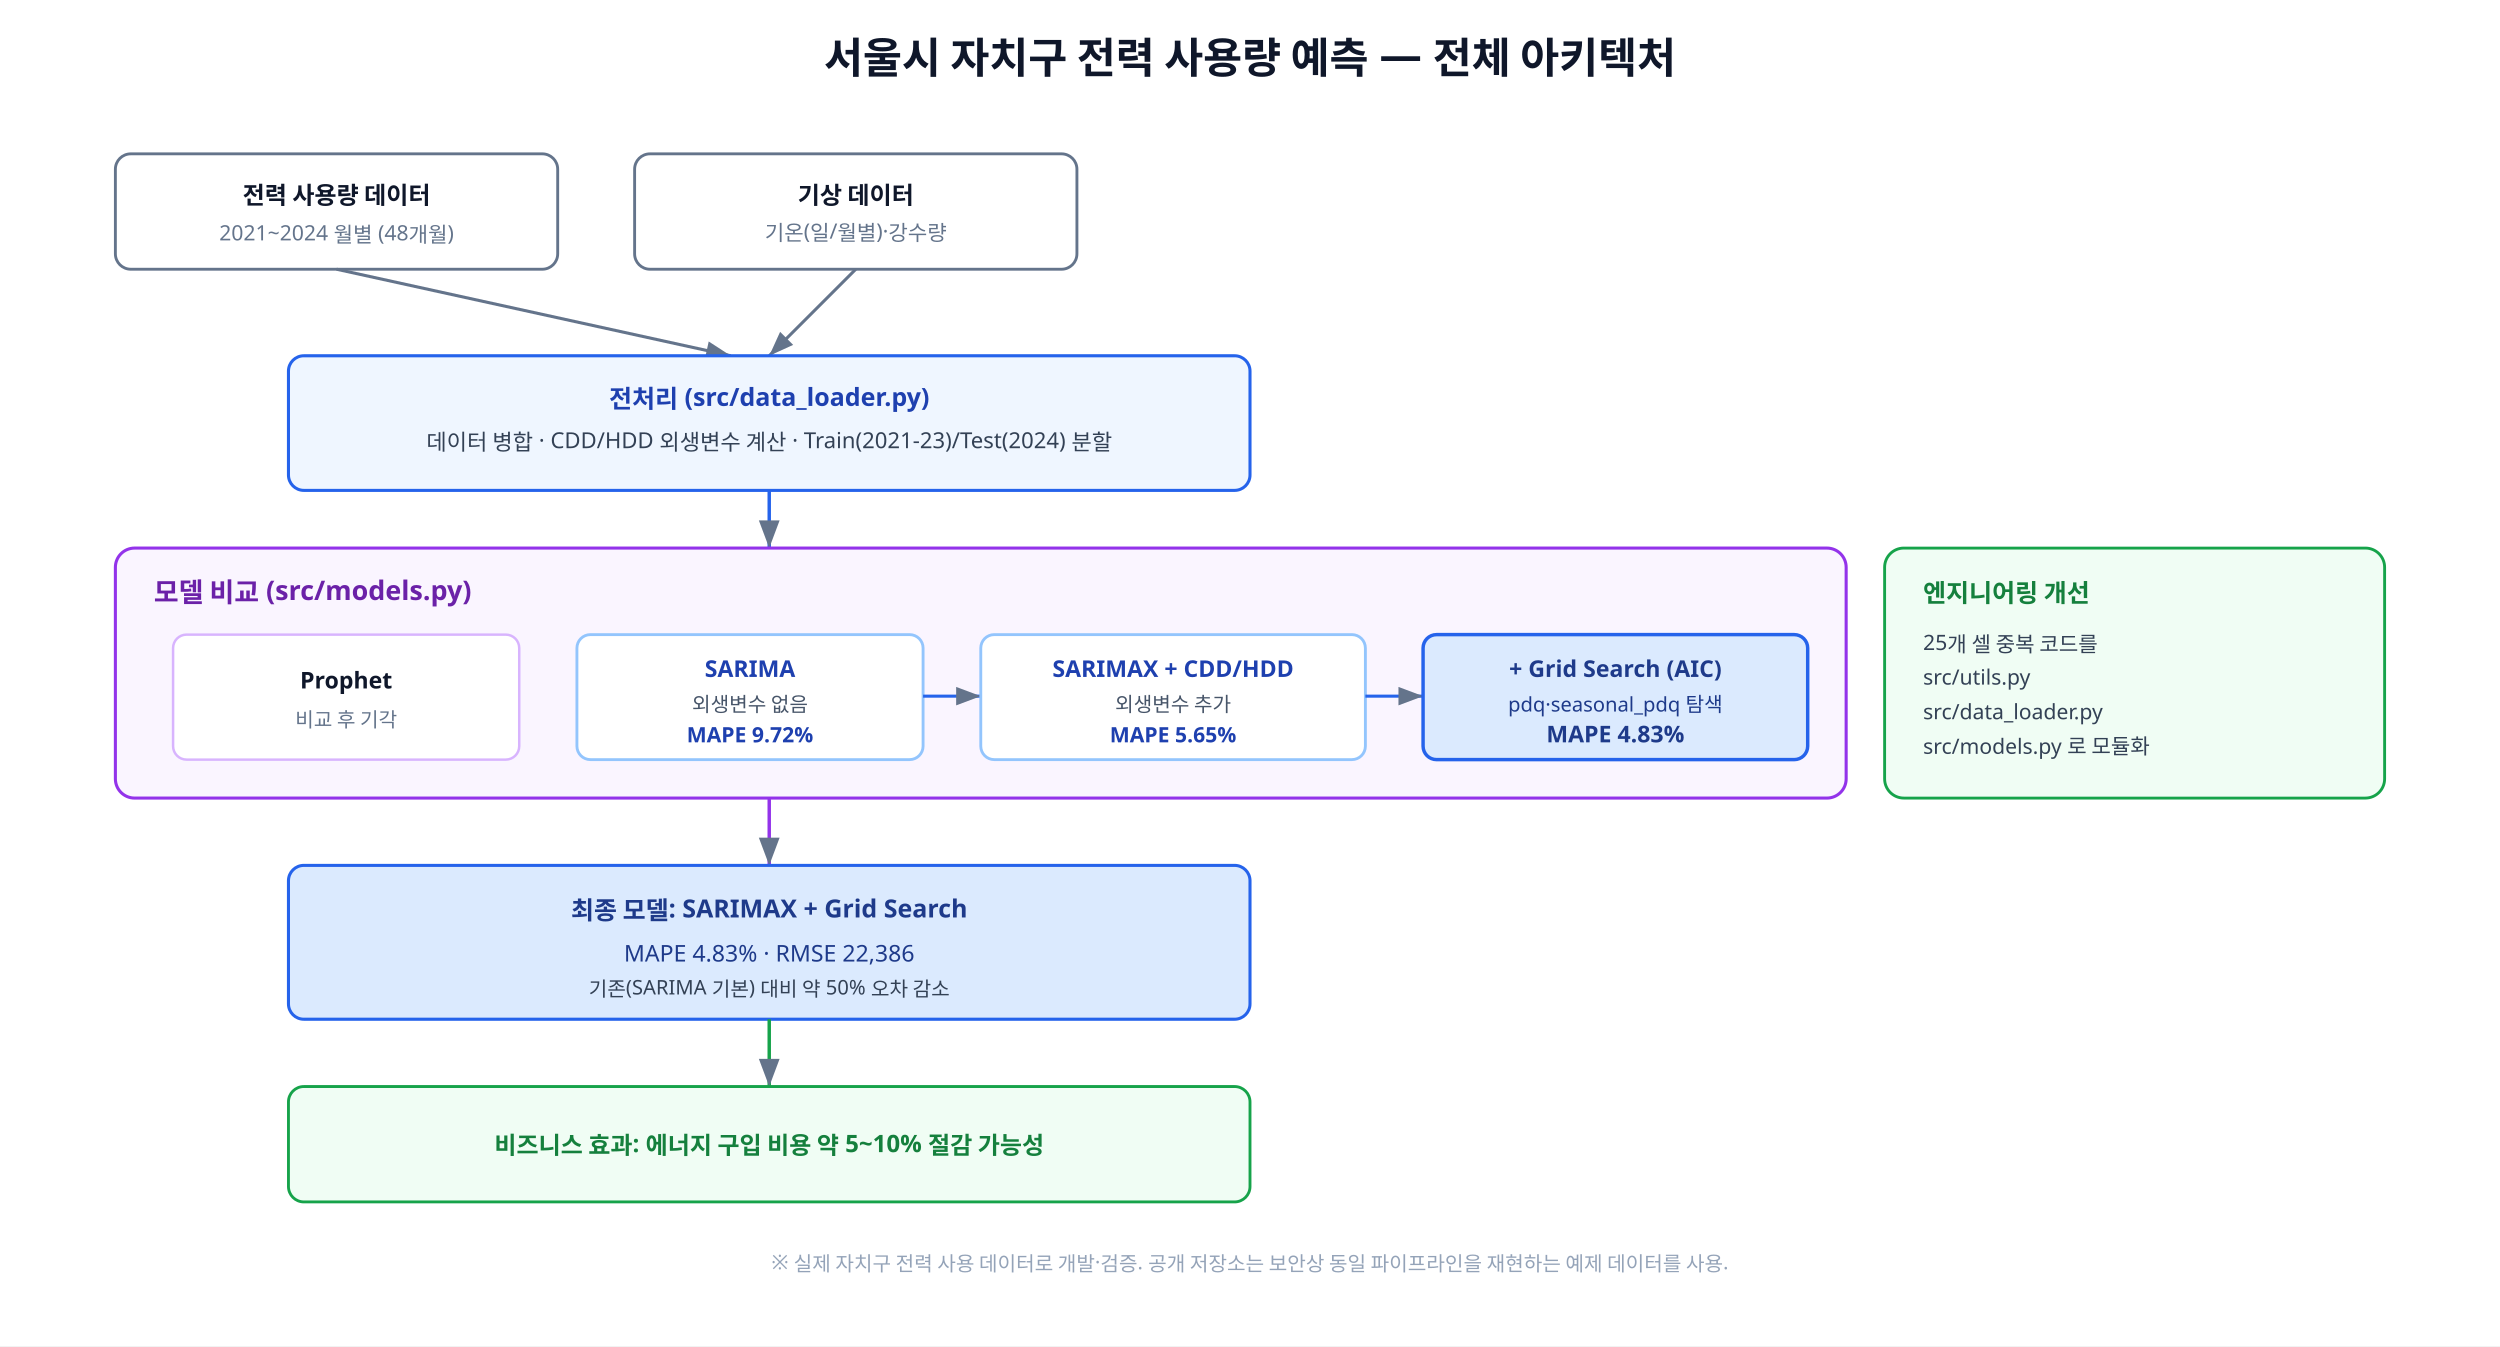
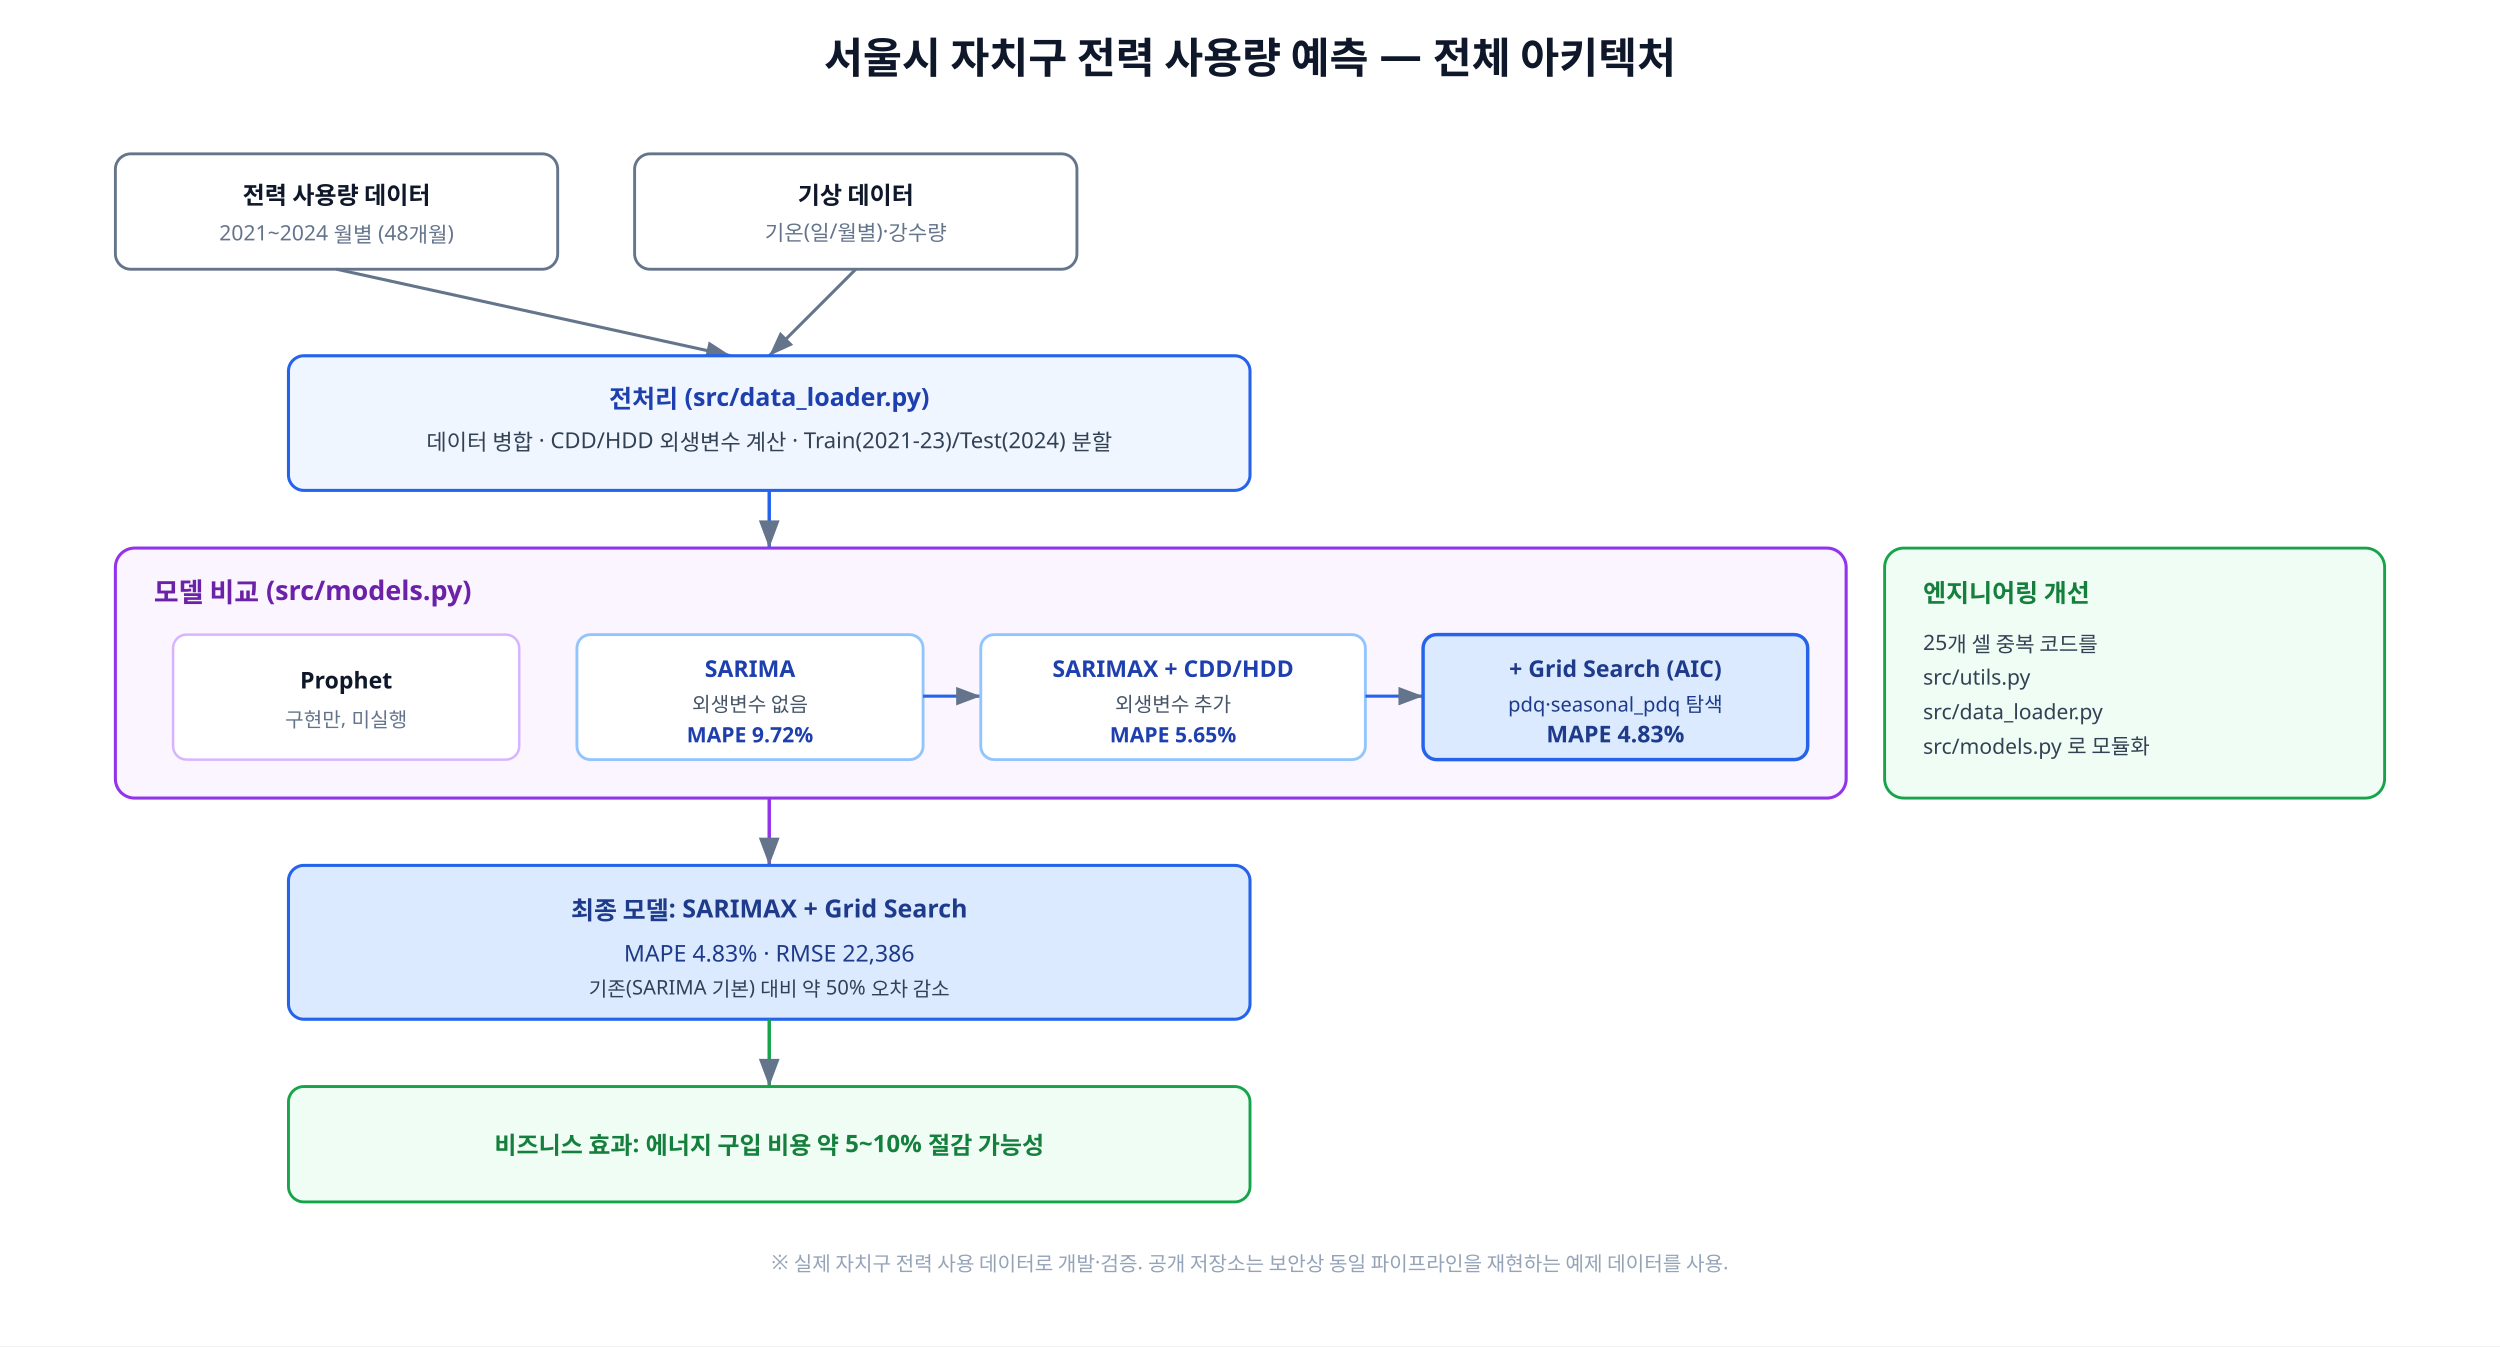
<svg xmlns="http://www.w3.org/2000/svg" width="1300" height="700" viewBox="0 0 1300 700" font-family="'Apple SD Gothic Neo','Malgun Gothic','Noto Sans KR',sans-serif">
  <defs>
    <marker id="ar" markerWidth="10" markerHeight="10" refX="8" refY="3" orient="auto" markerUnits="strokeWidth">
      <path d="M0,0 L8,3 L0,6 Z" fill="#64748b" />
    </marker>
  </defs>
  <rect width="1300" height="700" fill="#ffffff" />
  <text x="650" y="38" text-anchor="middle" font-size="22" font-weight="700" fill="#0f172a">서울시 자치구 전력 사용량 예측 — 전체 아키텍처</text>
  <rect x="60" y="80" width="230" height="60" rx="8" fill="#ffffff" stroke="#64748b" stroke-width="1.5" />
  <text x="175" y="106" text-anchor="middle" font-size="12.5" font-weight="600" fill="#0f172a">전력 사용량 데이터</text>
  <text x="175" y="125" text-anchor="middle" font-size="11" fill="#64748b">2021~2024 월별 (48개월)</text>
  <rect x="330" y="80" width="230" height="60" rx="8" fill="#ffffff" stroke="#64748b" stroke-width="1.5" />
  <text x="445" y="106" text-anchor="middle" font-size="12.5" font-weight="600" fill="#0f172a">기상 데이터</text>
  <text x="445" y="125" text-anchor="middle" font-size="11" fill="#64748b">기온(일/월별)·강수량</text>
  <line x1="175" y1="140" x2="380" y2="185" stroke="#64748b" stroke-width="1.6" marker-end="url(#ar)" />
  <line x1="445" y1="140" x2="400" y2="185" stroke="#64748b" stroke-width="1.6" marker-end="url(#ar)" />
  <rect x="150" y="185" width="500" height="70" rx="8" fill="#eff6ff" stroke="#2563eb" stroke-width="1.6" />
  <text x="400" y="212" text-anchor="middle" font-size="13" font-weight="600" fill="#1e40af">전처리 (src/data_loader.py)</text>
  <text x="400" y="234" text-anchor="middle" font-size="11.5" fill="#334155">데이터 병합 · CDD/HDD 외생변수 계산 · Train(2021-23)/Test(2024) 분할</text>
  <line x1="400" y1="255" x2="400" y2="285" stroke="#2563eb" stroke-width="1.8" marker-end="url(#ar)" />
  <rect x="60" y="285" width="900" height="130" rx="10" fill="#faf5ff" stroke="#9333ea" stroke-width="1.6" />
  <text x="80" y="313" font-size="14" font-weight="700" fill="#6b21a8">모델 비교 (src/models.py)</text>
  <rect x="90" y="330" width="180" height="65" rx="7" fill="#ffffff" stroke="#d8b4fe" stroke-width="1.3" />
  <text x="180" y="358" text-anchor="middle" font-size="12" font-weight="600" fill="#0f172a">Prophet</text>
-   <text x="180" y="378" text-anchor="middle" font-size="10.5" fill="#64748b">비교 후 기각</text>
+   <text x="180" y="378" text-anchor="middle" font-size="10.5" fill="#64748b">구현만, 미실행</text>
  <rect x="300" y="330" width="180" height="65" rx="7" fill="#ffffff" stroke="#93c5fd" stroke-width="1.5" />
  <text x="390" y="352" text-anchor="middle" font-size="12" font-weight="700" fill="#1e40af">SARIMA</text>
  <text x="390" y="370" text-anchor="middle" font-size="10.5" fill="#475569">외생변수 없음</text>
  <text x="390" y="386" text-anchor="middle" font-size="11" fill="#1e40af" font-weight="600">MAPE 9.72%</text>
  <line x1="480" y1="362" x2="510" y2="362" stroke="#2563eb" stroke-width="1.6" marker-end="url(#ar)" />
  <rect x="510" y="330" width="200" height="65" rx="7" fill="#ffffff" stroke="#93c5fd" stroke-width="1.5" />
  <text x="610" y="352" text-anchor="middle" font-size="12" font-weight="700" fill="#1e40af">SARIMAX + CDD/HDD</text>
  <text x="610" y="370" text-anchor="middle" font-size="10.5" fill="#475569">외생변수 추가</text>
  <text x="610" y="386" text-anchor="middle" font-size="11" fill="#1e40af" font-weight="600">MAPE 5.65%</text>
  <line x1="710" y1="362" x2="740" y2="362" stroke="#2563eb" stroke-width="1.6" marker-end="url(#ar)" />
  <rect x="740" y="330" width="200" height="65" rx="7" fill="#dbeafe" stroke="#2563eb" stroke-width="1.8" />
  <text x="840" y="352" text-anchor="middle" font-size="12" font-weight="700" fill="#1e3a8a">+ Grid Search (AIC)</text>
  <text x="840" y="370" text-anchor="middle" font-size="10.5" fill="#1e3a8a">pdq·seasonal_pdq 탐색</text>
  <text x="840" y="386" text-anchor="middle" font-size="12" fill="#1e3a8a" font-weight="700">MAPE 4.83%</text>
  <line x1="400" y1="415" x2="400" y2="450" stroke="#9333ea" stroke-width="1.8" marker-end="url(#ar)" />
  <rect x="980" y="285" width="260" height="130" rx="10" fill="#f0fdf4" stroke="#16a34a" stroke-width="1.5" />
  <text x="1000" y="313" font-size="13" font-weight="700" fill="#15803d">엔지니어링 개선</text>
  <text x="1000" y="338" font-size="11" fill="#334155">25개 셀 중복 코드를</text>
  <text x="1000" y="356" font-size="11" fill="#334155">src/utils.py</text>
  <text x="1000" y="374" font-size="11" fill="#334155">src/data_loader.py</text>
  <text x="1000" y="392" font-size="11" fill="#334155">src/models.py 로 모듈화</text>
  <rect x="150" y="450" width="500" height="80" rx="8" fill="#dbeafe" stroke="#2563eb" stroke-width="1.6" />
  <text x="400" y="478" text-anchor="middle" font-size="13" font-weight="700" fill="#1e3a8a">최종 모델: SARIMAX + Grid Search</text>
  <text x="400" y="500" text-anchor="middle" font-size="12" fill="#1e3a8a">MAPE 4.83% · RMSE 22,386</text>
  <text x="400" y="518" text-anchor="middle" font-size="10.5" fill="#334155">기존(SARIMA 기본) 대비 약 50% 오차 감소</text>
  <line x1="400" y1="530" x2="400" y2="565" stroke="#16a34a" stroke-width="1.8" marker-end="url(#ar)" />
  <rect x="150" y="565" width="500" height="60" rx="8" fill="#f0fdf4" stroke="#16a34a" stroke-width="1.5" />
  <text x="400" y="600" text-anchor="middle" font-size="12.5" fill="#15803d" font-weight="600">비즈니스 효과: 에너지 구입 비용 약 5~10% 절감 가능성</text>
  <text x="650" y="660" text-anchor="middle" font-size="10.5" fill="#94a3b8">※ 실제 자치구 전력 사용 데이터로 개발·검증. 공개 저장소는 보안상 동일 파이프라인을 재현하는 예제 데이터를 사용.</text>
</svg>
